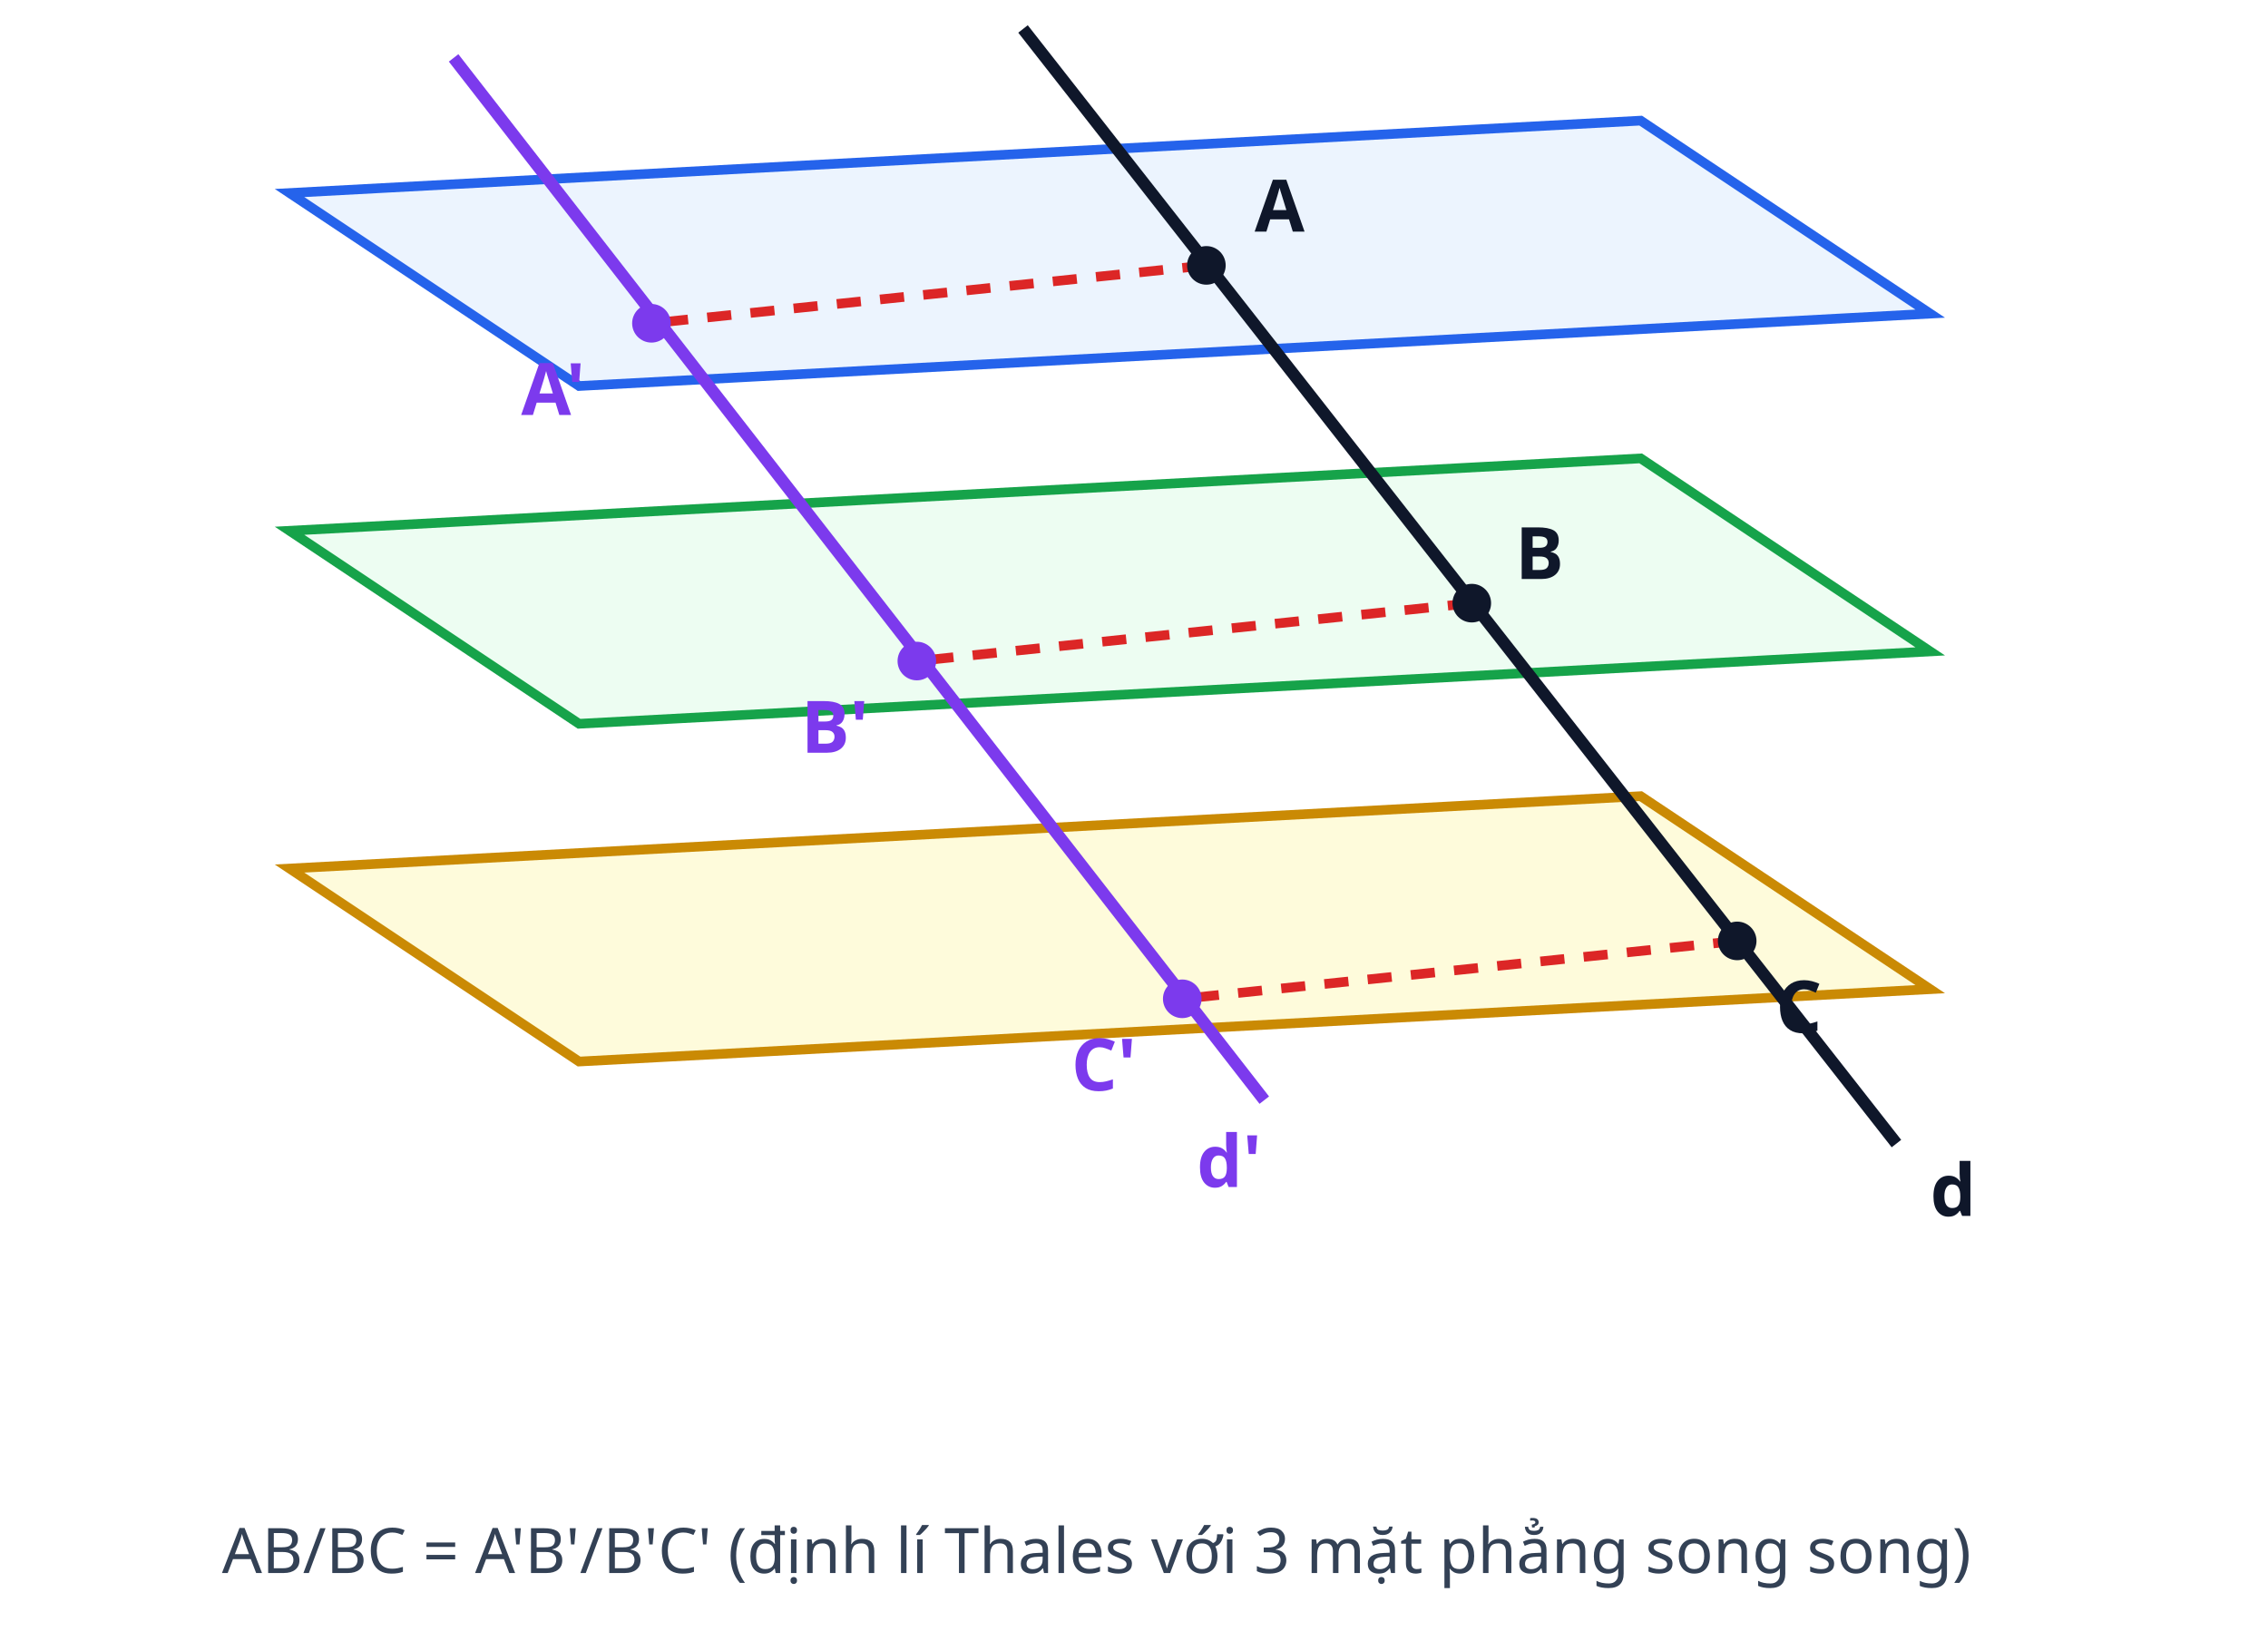
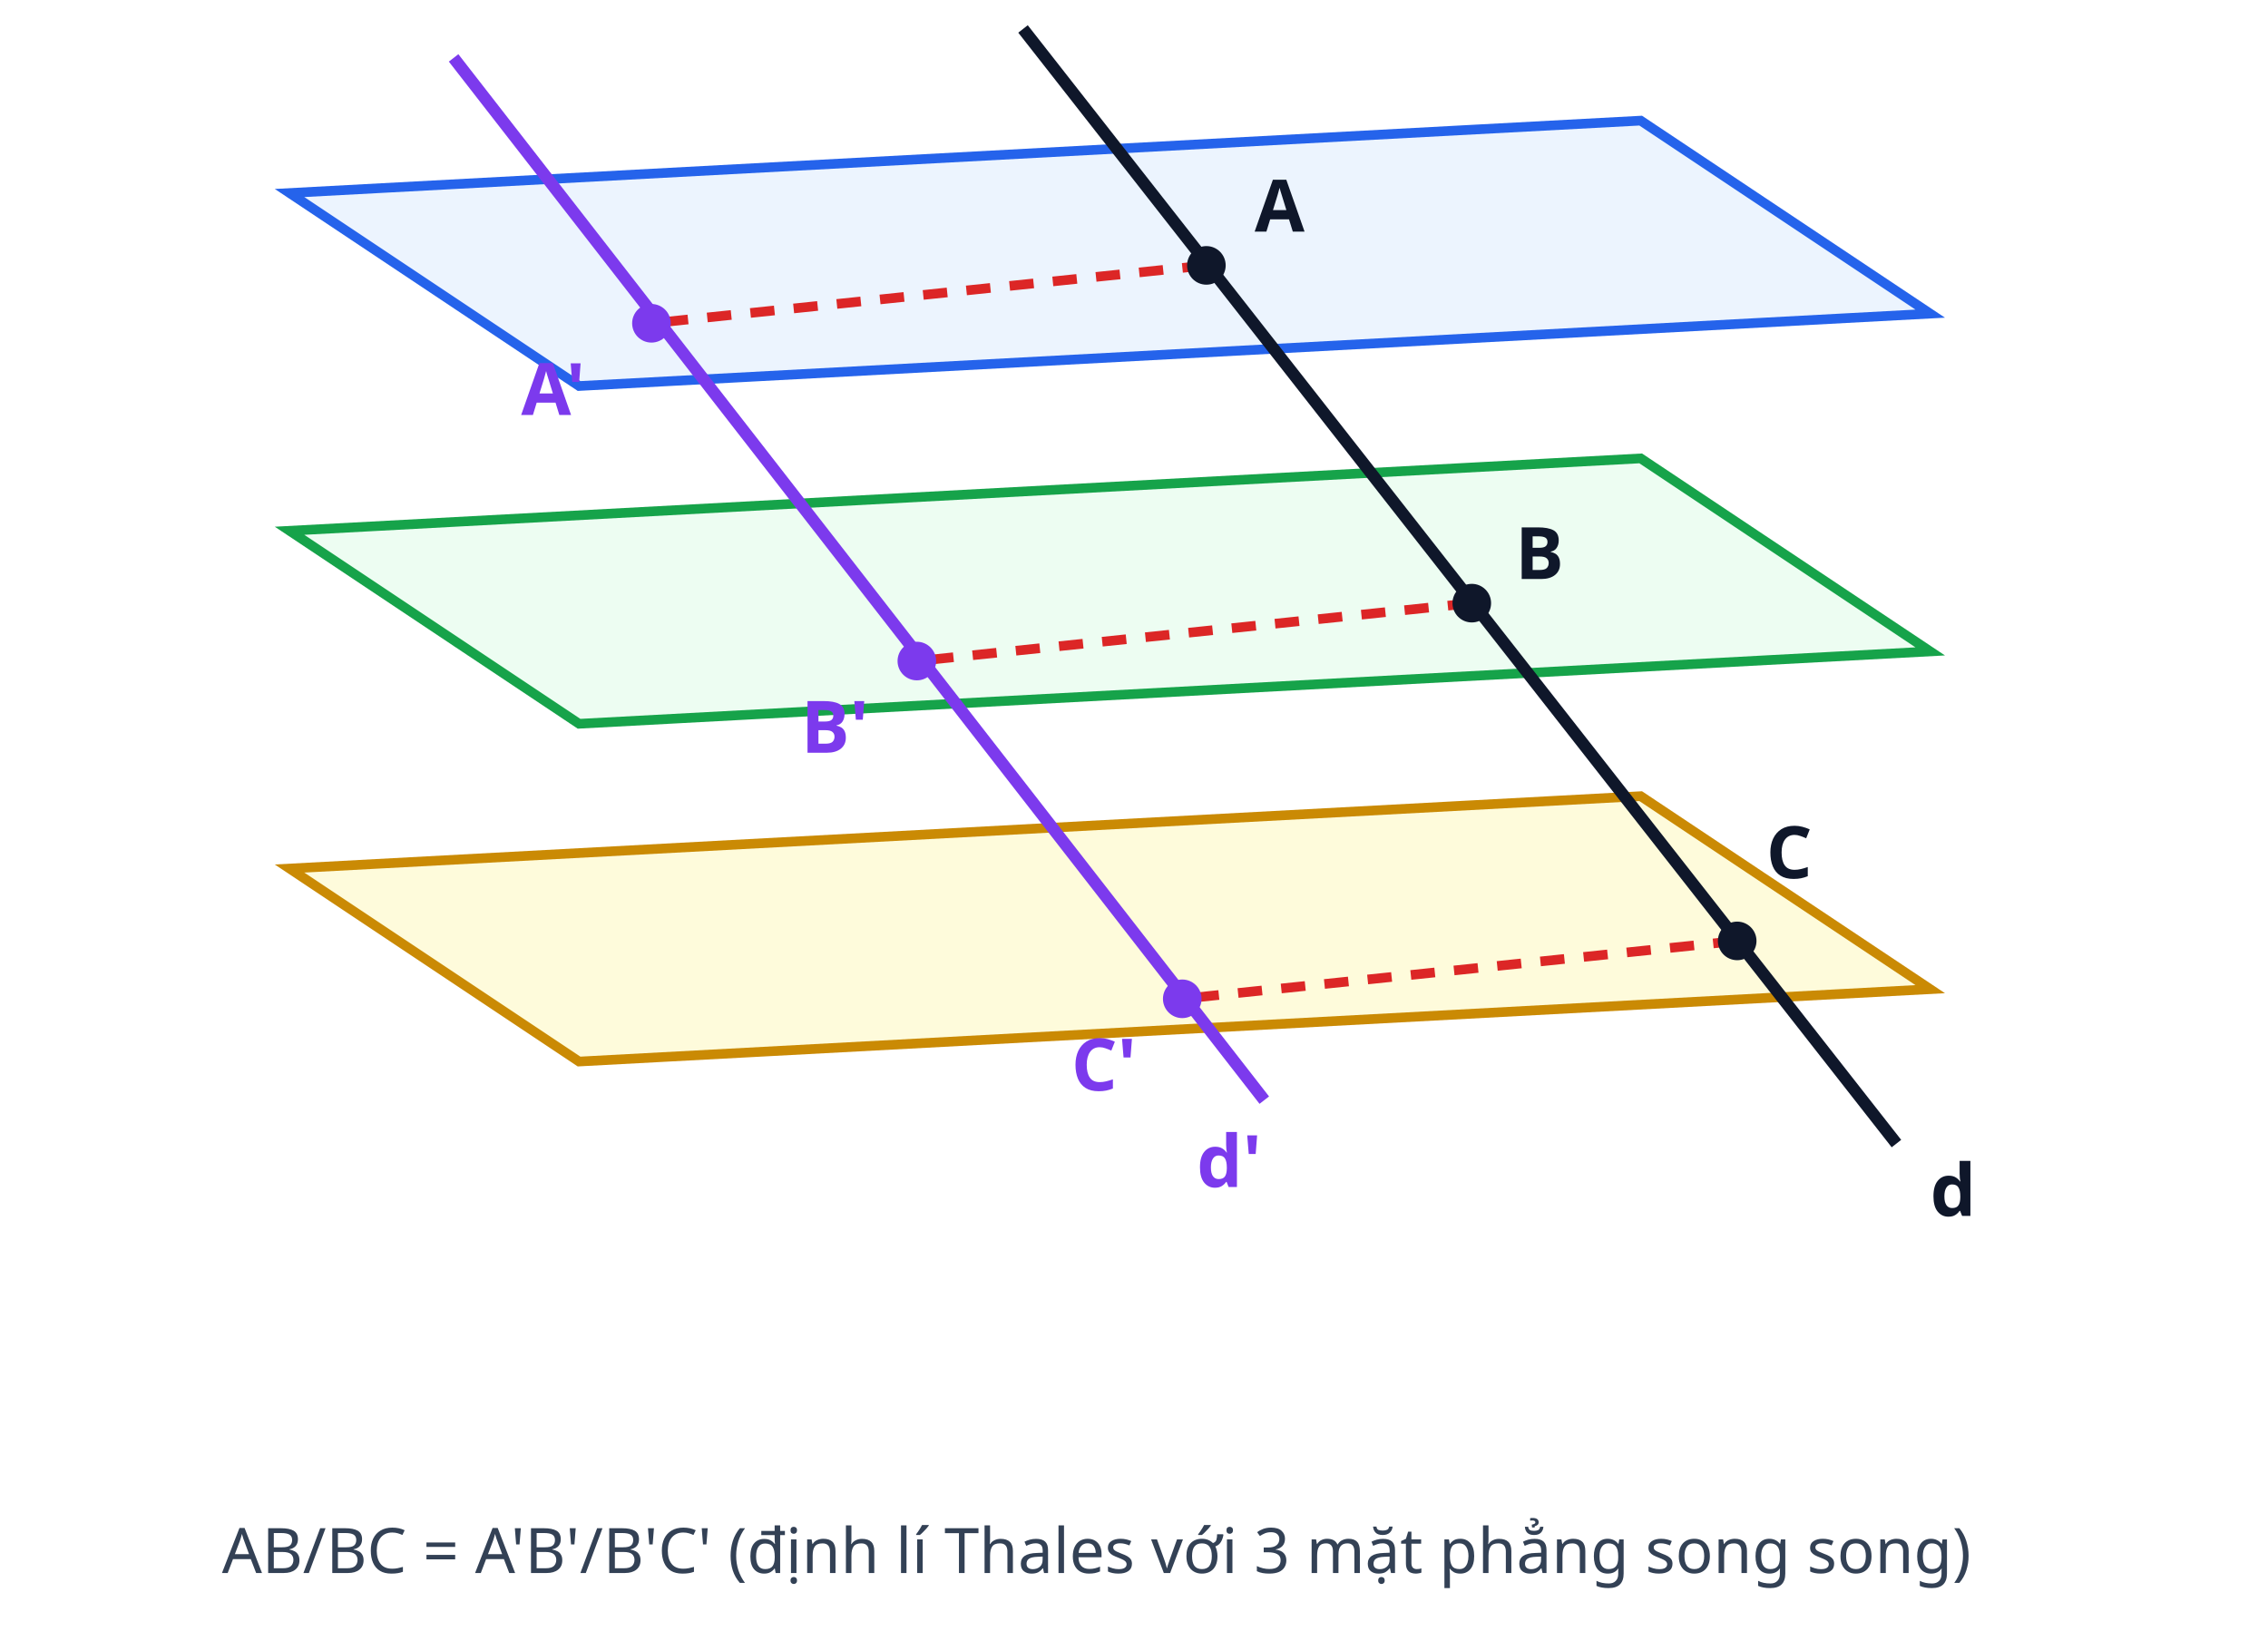
<svg xmlns="http://www.w3.org/2000/svg" viewBox="0 0 470 340" role="img" aria-label="Ba mặt phẳng song song cắt hai đường thẳng d và d' lần lượt tại A, B, C và A', B', C'; hệ thức Thales AB/BC = A'B'/B'C'">
  <polygon points="60,40 340,25 400,65 120,80" fill="#dbeafe" fill-opacity="0.5" stroke="#2563eb" stroke-width="2" />
  <polygon points="60,110 340,95 400,135 120,150" fill="#dcfce7" fill-opacity="0.5" stroke="#16a34a" stroke-width="2" />
  <polygon points="60,180 340,165 400,205 120,220" fill="#fef9c3" fill-opacity="0.6" stroke="#ca8a04" stroke-width="2" />
  <line x1="212" y1="6" x2="393" y2="237" stroke="#0f172a" stroke-width="2.5" />
  <line x1="94" y1="12" x2="262" y2="228" stroke="#7c3aed" stroke-width="2.5" />
  <line x1="250" y1="55" x2="135" y2="67" stroke="#dc2626" stroke-width="2" stroke-dasharray="5 4" />
  <line x1="305" y1="125" x2="190" y2="137" stroke="#dc2626" stroke-width="2" stroke-dasharray="5 4" />
  <line x1="360" y1="195" x2="245" y2="207" stroke="#dc2626" stroke-width="2" stroke-dasharray="5 4" />
  <circle cx="250" cy="55" r="4" fill="#0f172a" />
  <circle cx="305" cy="125" r="4" fill="#0f172a" />
  <circle cx="360" cy="195" r="4" fill="#0f172a" />
  <circle cx="135" cy="67" r="4" fill="#7c3aed" />
  <circle cx="190" cy="137" r="4" fill="#7c3aed" />
  <circle cx="245" cy="207" r="4" fill="#7c3aed" />
  <text x="260" y="48" font-size="15" font-weight="700" font-family="ui-sans-serif, system-ui, sans-serif" fill="#0f172a">A</text>
  <text x="314" y="120" font-size="15" font-weight="700" font-family="ui-sans-serif, system-ui, sans-serif" fill="#0f172a">B</text>
-   <text x="368" y="214" font-size="15" font-weight="700" font-family="ui-sans-serif, system-ui, sans-serif" fill="#0f172a">C</text>
+   <text x="366" y="182" font-size="15" font-weight="700" font-family="ui-sans-serif, system-ui, sans-serif" fill="#0f172a">C</text>
  <text x="108" y="86" font-size="15" font-weight="700" font-family="ui-sans-serif, system-ui, sans-serif" fill="#7c3aed">A'</text>
  <text x="166" y="156" font-size="15" font-weight="700" font-family="ui-sans-serif, system-ui, sans-serif" fill="#7c3aed">B'</text>
  <text x="222" y="226" font-size="15" font-weight="700" font-family="ui-sans-serif, system-ui, sans-serif" fill="#7c3aed">C'</text>
  <text x="400" y="252" font-size="15" font-weight="700" font-family="ui-sans-serif, system-ui, sans-serif" fill="#0f172a">d</text>
  <text x="248" y="246" font-size="15" font-weight="700" font-family="ui-sans-serif, system-ui, sans-serif" fill="#7c3aed">d'</text>
  <text x="46" y="326" font-size="13" font-family="ui-sans-serif, system-ui, sans-serif" fill="#334155">AB/BC = A'B'/B'C' (định lí Thales với 3 mặt phẳng song song)</text>
</svg>
